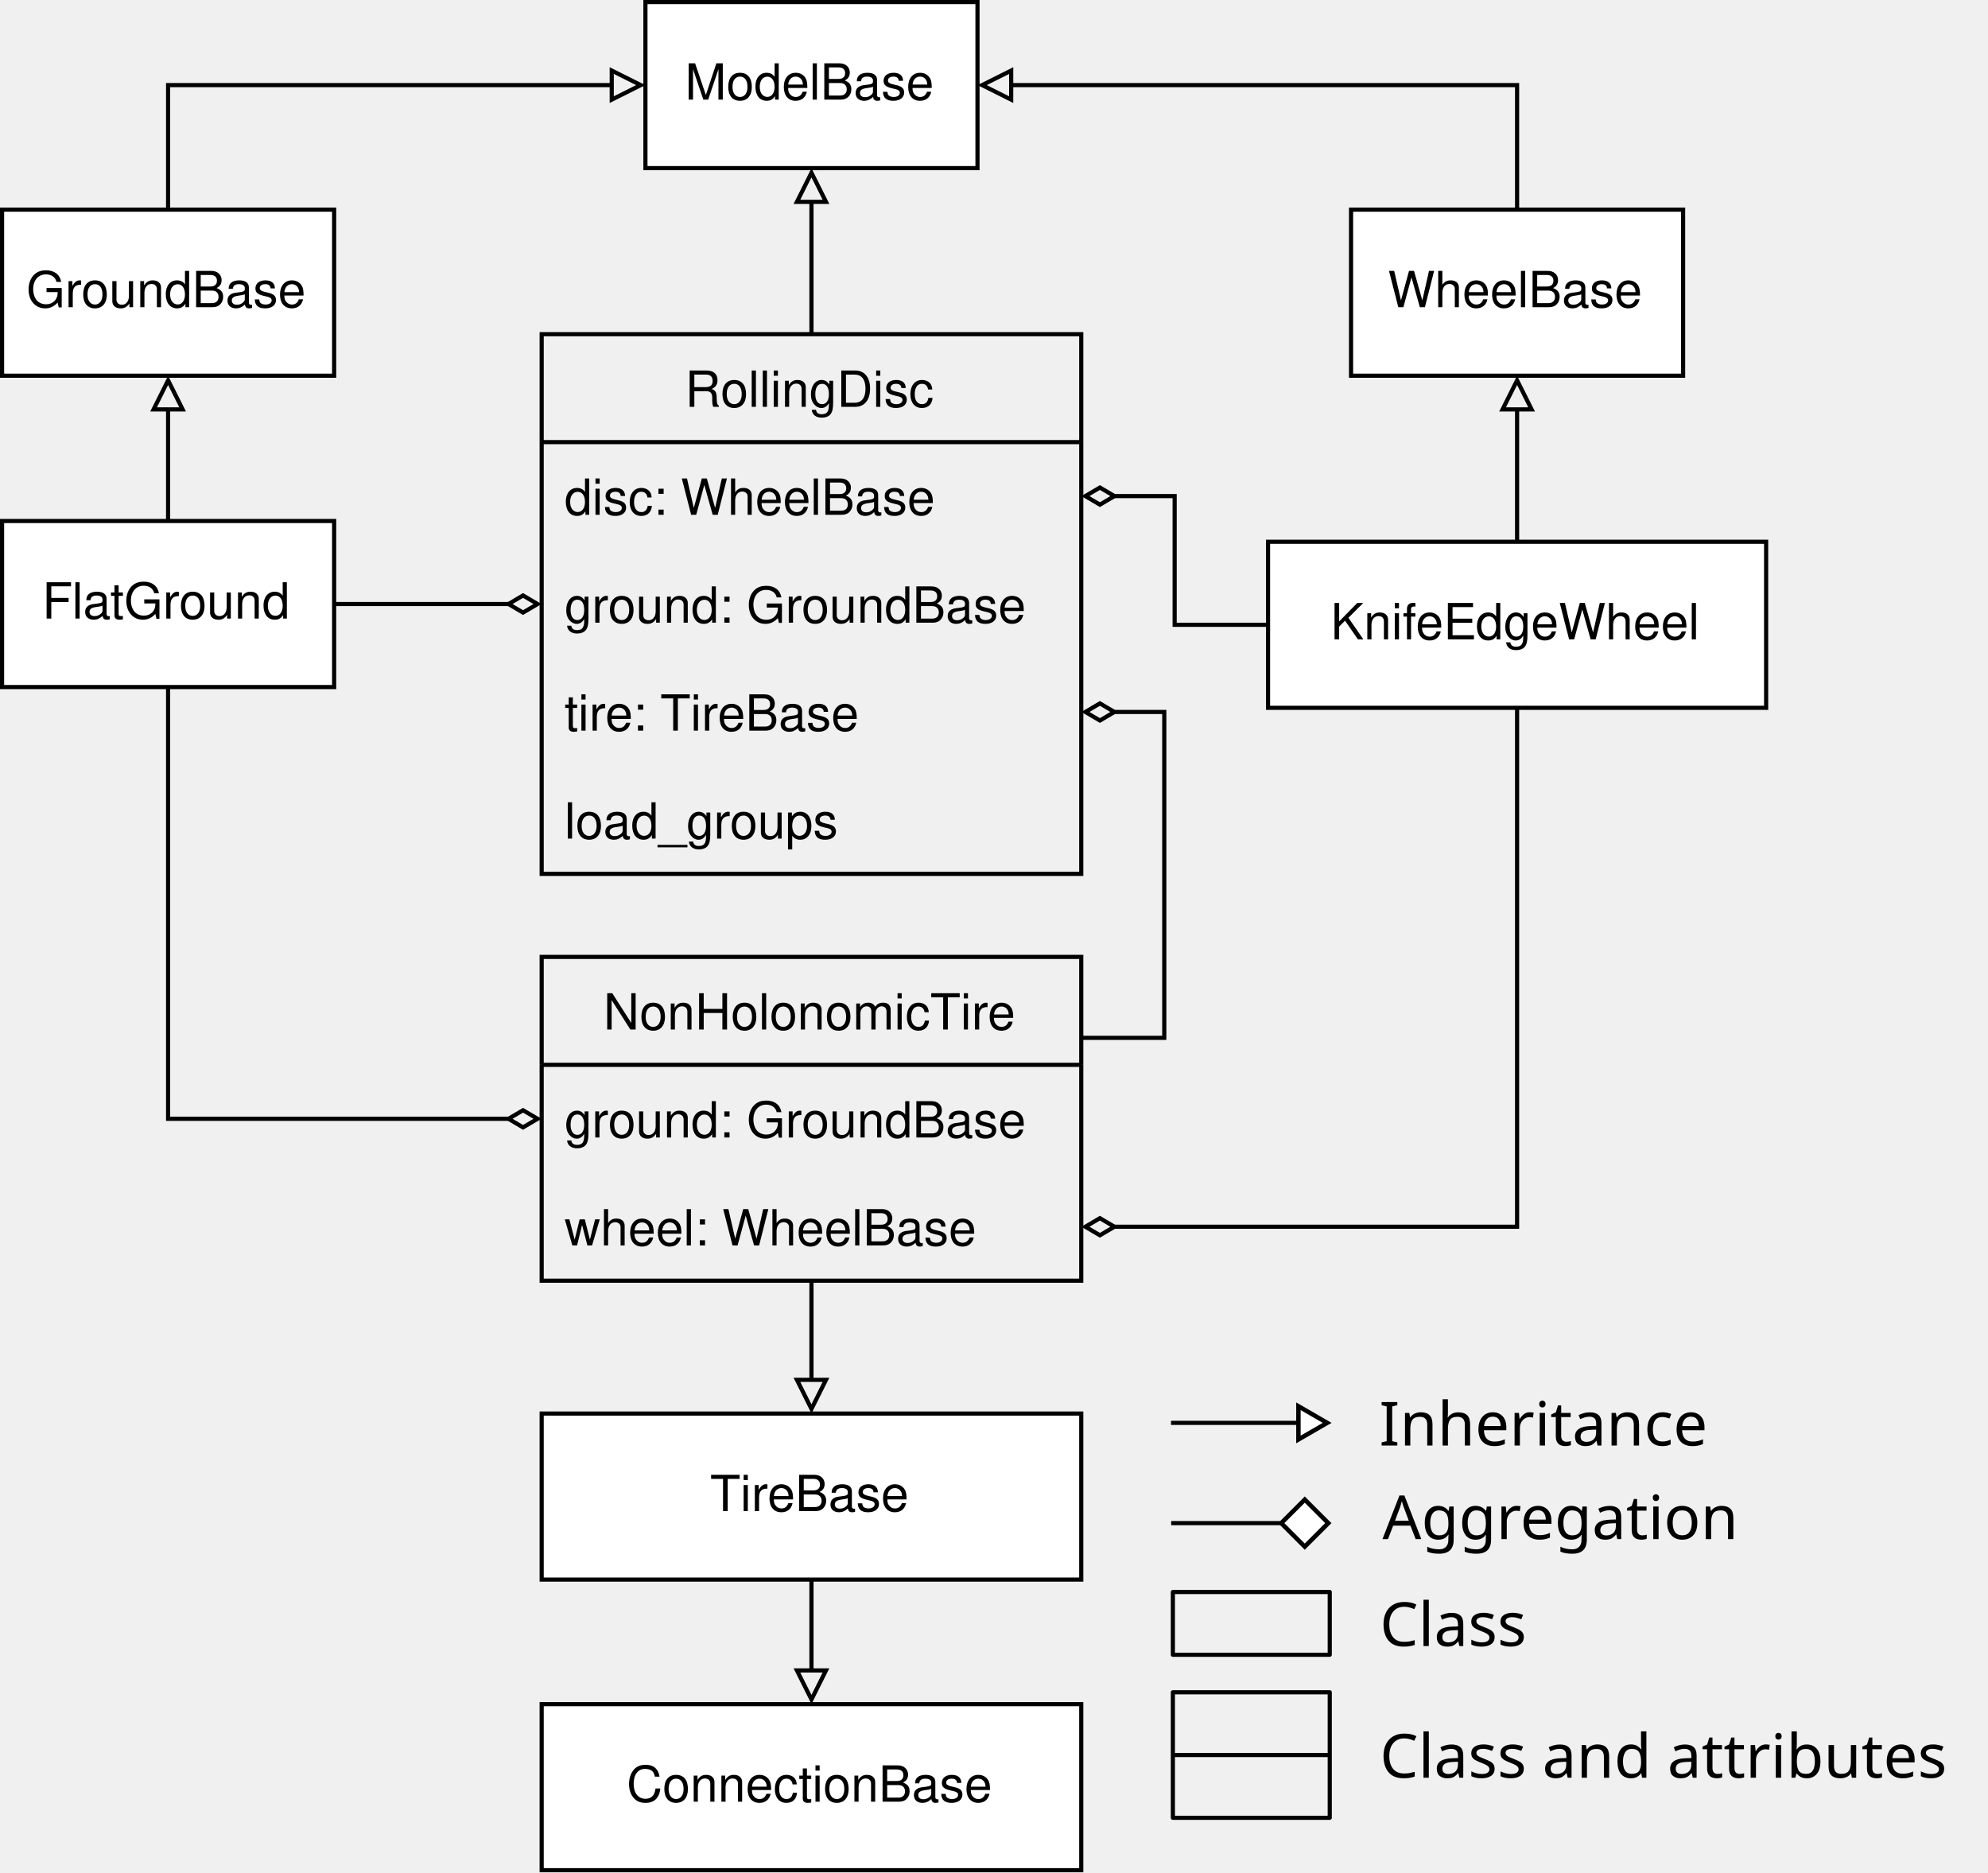
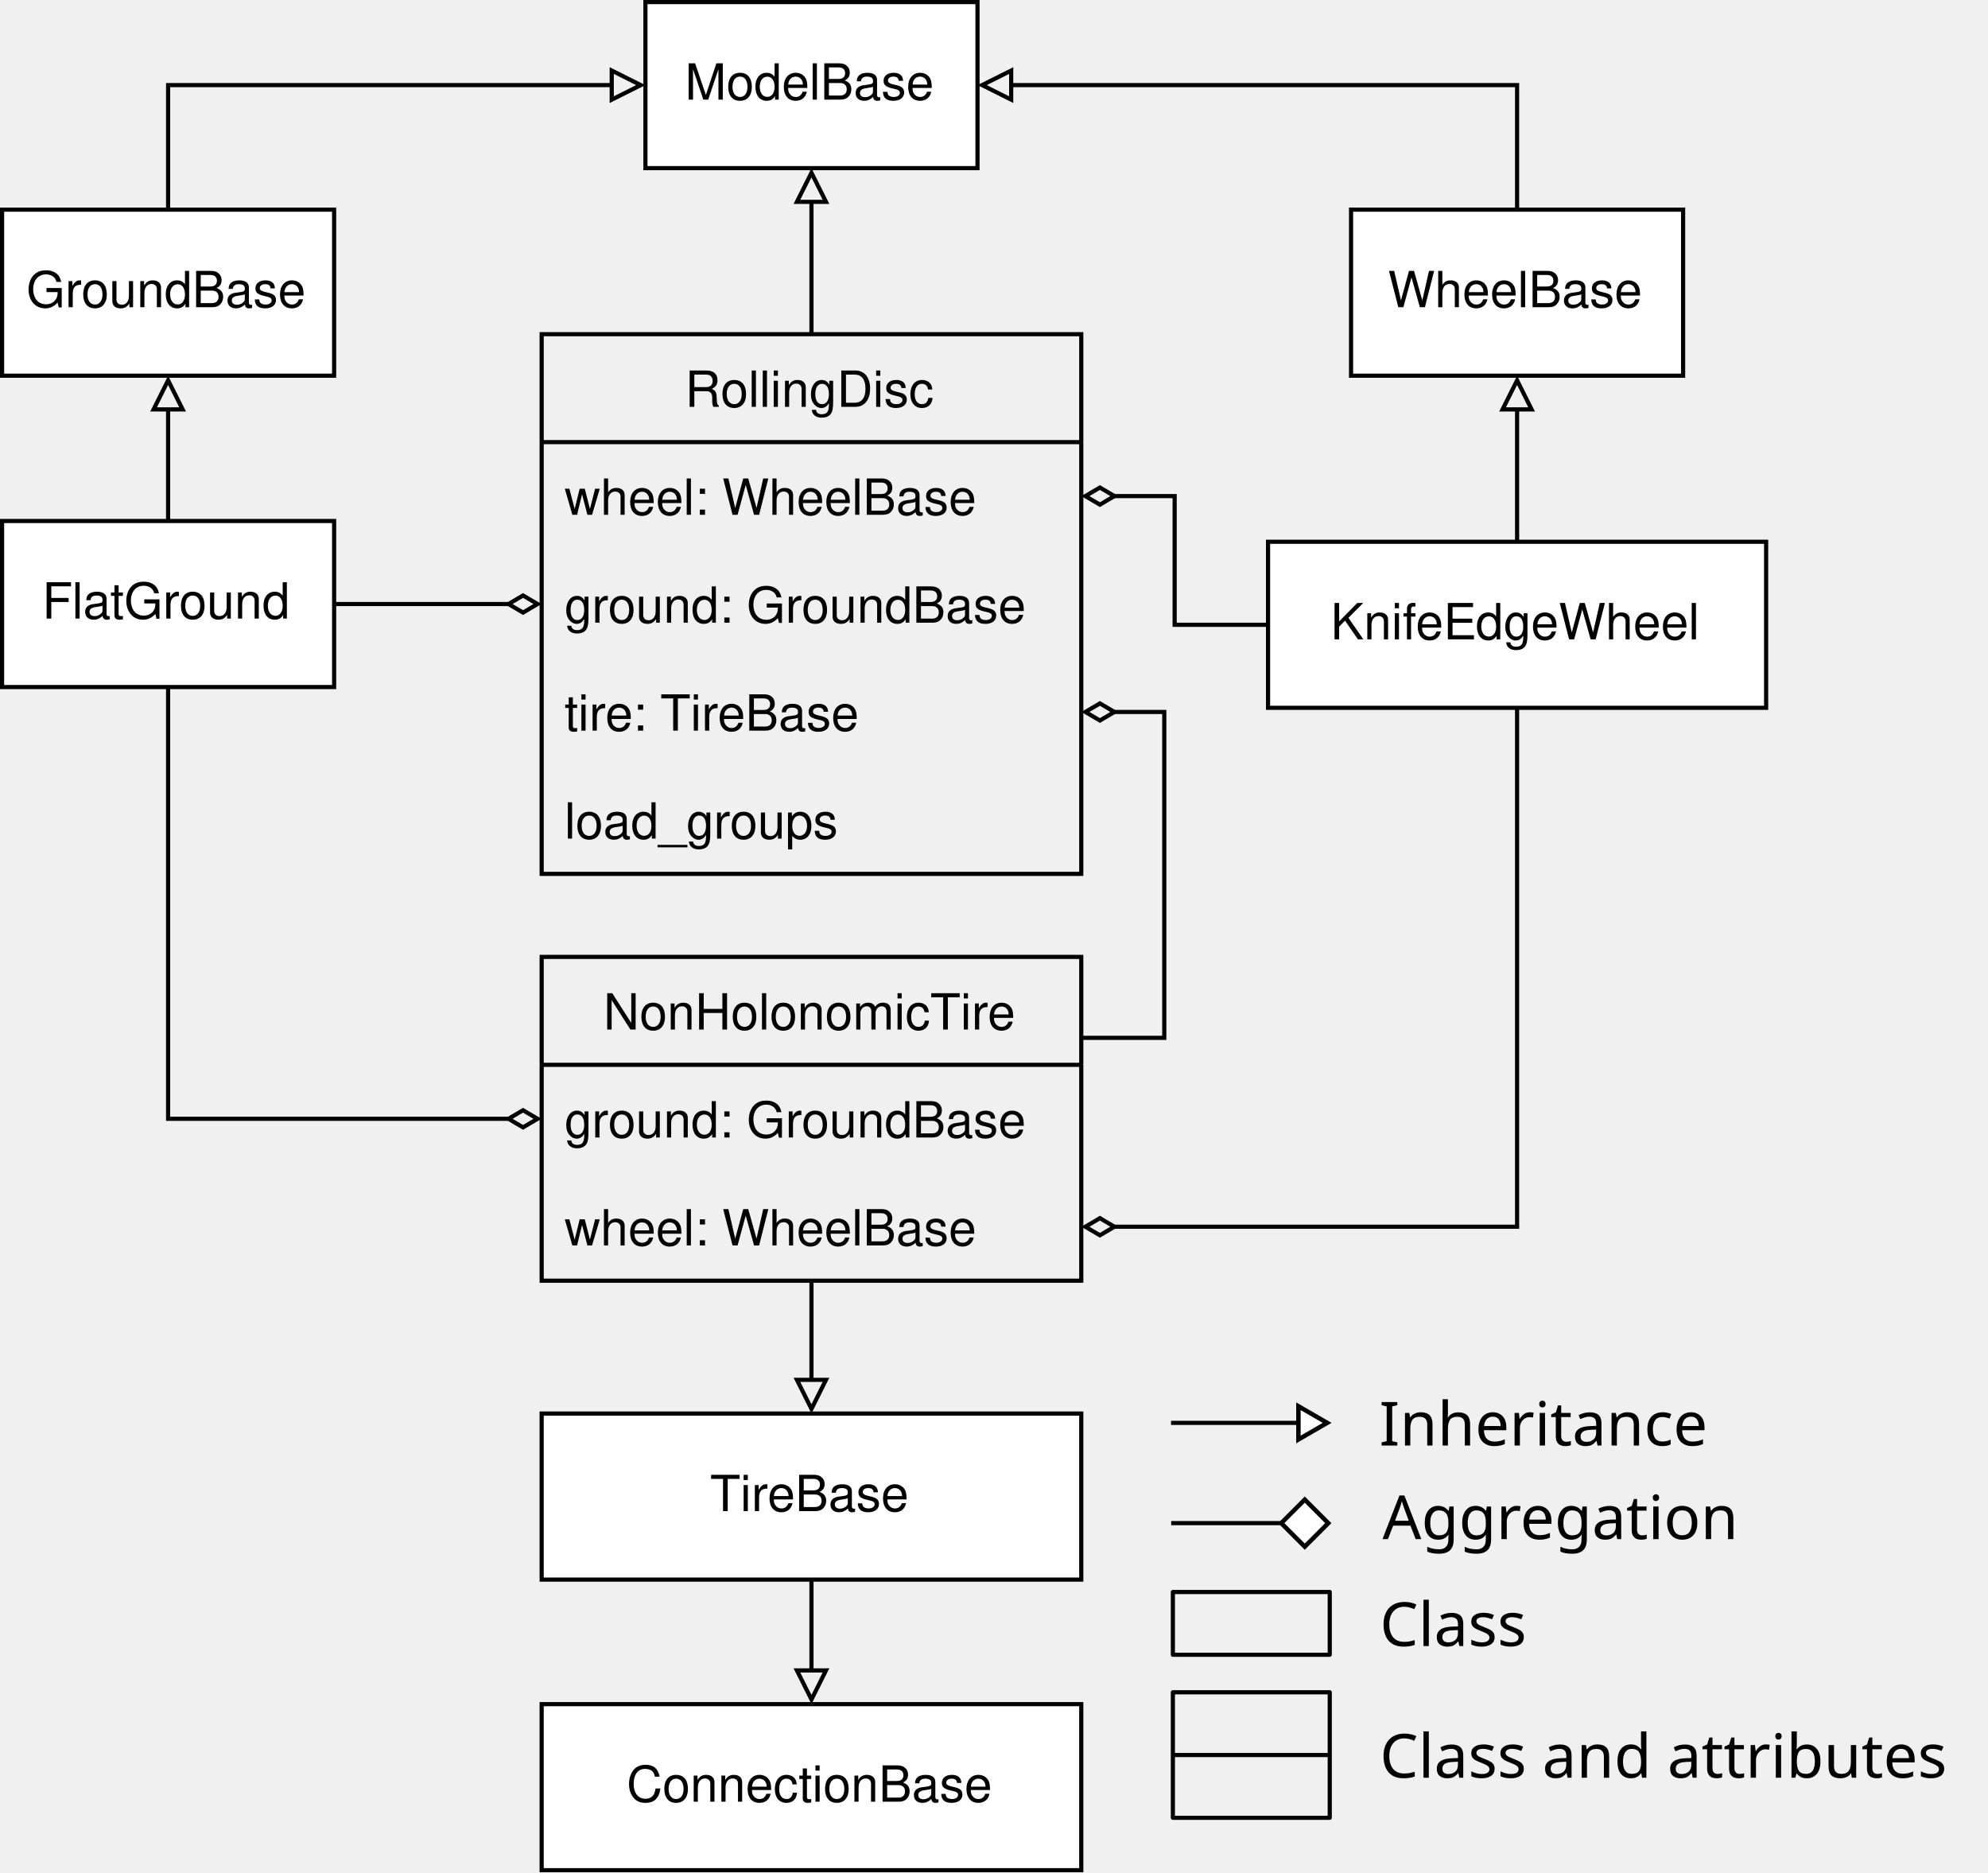
<svg xmlns="http://www.w3.org/2000/svg" width="478.954" height="451" content="&lt;mxfile host=&quot;app.diagrams.net&quot; modified=&quot;2023-06-29T07:50:12.785Z&quot; agent=&quot;Mozilla/5.0 (Windows NT 10.0; Win64; x64; rv:109.0) Gecko/20100101 Firefox/114.0&quot; version=&quot;21.3.7&quot; etag=&quot;j84pqWCZW7oL1-pThhQI&quot;&gt;&lt;diagram name=&quot;Page-1&quot; id=&quot;jkicw4hrIN4TFV44NgnI&quot;&gt;7Vpbj9sqEP41ea18iXN53GQvlc72aNWt1PapYm0ScxZDhMkm6a/vYIMvwTmbzcXeriJFimfMYOD7GIaBnj9N1ncCLeIvPMK05znRuudf9zzP9R0P/pRmk2uGTpAr5oJEulCpeCS/sVY6WrskEU5rBSXnVJJFXRlyxnAoazokBF/Vi804rX91gebYUjyGiNra7ySSca4dBU6p/4zJPDZfdh39JkGmsFakMYr4qqLyb3r+VHAu86dkPcVUDZ4Zl9zudsfbomECM7mPgQYilRvTNxxBV7XIhYz5nDNEb0rtRPAli7CqwAGpLHPP+QKULij/w1JuNG5oKTmoYplQ/RavifyhzD8FWvqpK1PP1+uqsDECk2JTMVLiT1OfEkqzTCrtoiuFOIhPlIfPueqWUKoL5AOgel0bwpQvRahVvqYYEnOsR9Ub2CPtFvgB8TFPMLQDighMkSQv9eqRZuC8KFeCBA8ap2bMdHNeEF3qSr9ySgmbX5M0tPBMVyShiCngZpxJA63qehgTGt2jDV+qHqQShc9GmsRckN9QHhnQ4LWQGlLoPdQGYzjllAtQMJ59oDR6VJXpzwicgtmDGSl3S/UFrWsF71EqTQOhX2iRkqesycowAQwIm3ApeVID8AULide9XbNgBzbGYKCno/ZH/aGWV+XsBq+V6+LqzDbKY/DsW3hGCkj/CpTfY4zpBKXYwhV6KzNYBH/GWzg0QIMomTMQKZ4pMzVcBBzalVZLNXUn6QKFwKP7rMx1v9R81V1WKg62M5rNqJhEEWaZS5BIoqeCWQtOmMyGJJjADwZpquZtAA2fguyWMvxUcSGnnEFfEMkQw8CBFVY82A9evxneTX2yvoamKXcMmIEF5jzzlzmcd9nzBc/j8Ay89vAcWHjKjcA5mt/g6YLlcVgOR+1hObSwpBxFv9QEhcDxAuLBILpOvz0UR52GrNWAtQhfXwlZixi1YrVfyBoRlHAWfYsJOyRwNfulauTa7y5wHX/0zUYWIxvstF/IdBXYTrEhacLVHXcHrGlPxbP+w8gMKyCzCNYCvgLQCeJ33w9q8XvgNcTvXoM/6p8gfHddq3ct0trtHeCQnF5XDqlhKx10yNsPn/5ozSM1AOt2iaydJLmFT+T7r3N7o3oyITDjUHFGo3P5ov7fR+i3+aLWCB3YhO4y6efaiYX/SSacldD9vr26no3Qg7+H0NEWLeuc2+XBnU/j8eDVBRikBywIjB8WTTPB8Hx7KuzD9GED0/3TM12bPqida8mtYv03+YDhFmvyZmmrLeIUzdiPS/b+f2cG57QTaDu/PPT3zC+fZAp1u2E+ZE1444a5tTVh/M7WhLFF6N3nBSdeEoL6tG1zTSjOTt/Bhst77ymg4ny8wtkOKWvqqFD2X84+c8oZT0io/LEF7uUE8+0rzKApA9K0wpj8+1Ggehaol0Ovt+fYd0HcwSlmwx2DVZbHuxxKnwzPNk8xvU7zAoflKA++59O4/arFiPU19YA9U9OVIJME72RZDTqN8T8evl4DvmfYE++Nr30NIbtV2cbedVSP9P1xi5H+sFNat52f35XEeY37+xB61EDoYYeEHlmEnuaXdQlnHWRkRs75MjIglhd687xVeS3av/kD&lt;/diagram&gt;&lt;/mxfile&gt;" version="1.1" viewBox="-.5 -.5 478.954 451">
  <defs>
    <clipPath id="mx-clip-134-111-122-26-0">
      <rect x="134" y="111" width="122" height="26" />
    </clipPath>
    <clipPath id="mx-clip-134-137-122-26-0">
      <rect x="134" y="137" width="122" height="26" />
    </clipPath>
    <clipPath id="mx-clip-134-163-122-26-0">
      <rect x="134" y="163" width="122" height="26" />
    </clipPath>
    <clipPath id="mx-clip-134-189-122-26-0">
      <rect x="134" y="189" width="122" height="26" />
    </clipPath>
    <clipPath id="mx-clip-134-261-122-26-0">
      <rect x="134" y="261" width="122" height="26" />
    </clipPath>
    <clipPath id="mx-clip-134-287-122-26-0">
      <rect x="134" y="287" width="122" height="26" />
    </clipPath>
    <marker id="EmptyTriangleLend-8" overflow="visible" orient="auto">
      <path transform="matrix(.8 0 0 .8 -4.8 0)" d="m5.77 0-8.65 5v-10z" fill="#ffffff" fill-rule="evenodd" stroke="context-stroke" stroke-width="1pt" />
    </marker>
    <marker id="EmptyDiamondLend-5" overflow="visible" orient="auto">
      <path transform="matrix(.8 0 0 .8 -5.6 0)" d="M 0,-7.071 -7.071,0 0,7.071 7.071,0 Z" fill="#ffffff" fill-rule="evenodd" stroke="context-stroke" stroke-width="1pt" />
    </marker>
  </defs>
  <path d="m195 80v-31.88" fill="none" pointer-events="stroke" stroke="currentColor" stroke-miterlimit="10" />
  <path d="m195 41.12 3.5 7h-7z" fill="none" pointer-events="all" stroke="currentColor" stroke-miterlimit="10" />
  <path d="m130 106v-26h130v26" fill="none" pointer-events="all" stroke="currentColor" stroke-miterlimit="10" />
  <path d="m130 106v104h130v-104" fill="none" pointer-events="none" stroke="currentColor" stroke-miterlimit="10" />
  <path d="m130 106h130" fill="none" pointer-events="none" stroke="currentColor" stroke-miterlimit="10" />
  <g fill="currentColor" font-family="Helvetica" font-size="12px" pointer-events="none" text-anchor="middle">
    <text x="194.5" y="97.5">RollingDisc</text>
  </g>
  <g clip-path="url(#mx-clip-134-111-122-26-0)" fill="currentColor" font-family="Helvetica" font-size="12px" pointer-events="none">
-     <text x="135.5" y="123.5">disc: WheelBase</text>
+     <text x="135.5" y="123.5">wheel: WheelBase</text>
  </g>
  <g clip-path="url(#mx-clip-134-137-122-26-0)" fill="currentColor" font-family="Helvetica" font-size="12px" pointer-events="none">
    <text x="135.5" y="149.5">ground: GroundBase</text>
  </g>
  <g clip-path="url(#mx-clip-134-163-122-26-0)" fill="currentColor" font-family="Helvetica" font-size="12px" pointer-events="none">
    <text x="135.5" y="175.5">tire: TireBase</text>
  </g>
  <g clip-path="url(#mx-clip-134-189-122-26-0)" fill="currentColor" font-family="Helvetica" font-size="12px" pointer-events="none">
    <text x="135.5" y="201.5">load_groups</text>
  </g>
  <path d="m305 150h-22.5v-31h-14.51" fill="none" pointer-events="none" stroke="currentColor" stroke-miterlimit="10" />
  <path d="m260.99 119 3.5-2.06 3.5 2.06-3.5 2.06z" fill="none" pointer-events="none" stroke="currentColor" stroke-miterlimit="10" />
  <path d="m365 130v-31.88" fill="none" pointer-events="none" stroke="currentColor" stroke-miterlimit="10" />
  <path d="m365 91.12 3.5 7h-7z" fill="none" pointer-events="none" stroke="currentColor" stroke-miterlimit="10" />
  <rect x="305" y="130" width="120" height="40" fill="#ffffff" pointer-events="none" stroke="currentColor" />
  <g transform="translate(-.5 -.5)">
    <text x="365" y="154" fill="currentColor" font-family="Helvetica" font-size="12px" text-anchor="middle">KnifeEdgeWheel</text>
  </g>
  <path d="m80 145h42.01" fill="none" pointer-events="none" stroke="currentColor" stroke-miterlimit="10" />
  <path d="m129.01 145-3.5 2.06-3.5-2.06 3.5-2.06z" fill="none" pointer-events="none" stroke="currentColor" stroke-miterlimit="10" />
  <path d="m40 125v-26.88" fill="none" pointer-events="none" stroke="currentColor" stroke-miterlimit="10" />
  <path d="m40 91.12 3.5 7h-7z" fill="none" pointer-events="none" stroke="currentColor" stroke-miterlimit="10" />
  <rect y="125" width="80" height="40" fill="#ffffff" pointer-events="none" stroke="currentColor" />
  <g transform="translate(-.5 -.5)">
    <text x="40" y="149" fill="currentColor" font-family="Helvetica" font-size="12px" text-anchor="middle">FlatGround</text>
  </g>
  <path d="m40 50v-30h106.88" fill="none" pointer-events="none" stroke="currentColor" stroke-miterlimit="10" />
  <path d="m153.88 20-7 3.5v-7z" fill="none" pointer-events="none" stroke="currentColor" stroke-miterlimit="10" />
  <rect y="50" width="80" height="40" fill="#ffffff" pointer-events="none" stroke="currentColor" />
  <g transform="translate(-.5 -.5)">
    <text x="40" y="74" fill="currentColor" font-family="Helvetica" font-size="12px" text-anchor="middle">GroundBase</text>
  </g>
  <path d="m195 331.88v-23.98" fill="none" pointer-events="none" stroke="currentColor" stroke-miterlimit="10" />
  <path d="m195 338.88-3.5-7h7z" fill="none" pointer-events="none" stroke="currentColor" stroke-miterlimit="10" />
  <rect x="130" y="340" width="130" height="40" fill="#ffffff" pointer-events="none" stroke="currentColor" />
  <g transform="translate(-.5 -.5)">
    <text x="195" y="364" fill="currentColor" font-family="Helvetica" font-size="12px" text-anchor="middle">TireBase</text>
  </g>
  <path d="m365 50v-30h-121.88" fill="none" pointer-events="none" stroke="currentColor" stroke-miterlimit="10" />
  <path d="m236.12 20 7-3.5v7z" fill="none" pointer-events="none" stroke="currentColor" stroke-miterlimit="10" />
  <rect x="325" y="50" width="80" height="40" fill="#ffffff" pointer-events="none" stroke="currentColor" />
  <g transform="translate(-.5 -.5)">
    <text x="365" y="74" fill="currentColor" font-family="Helvetica" font-size="12px" text-anchor="middle">WheelBase</text>
  </g>
  <path d="m260 249.5h20v-78.5h-12.01" fill="none" pointer-events="none" stroke="currentColor" stroke-miterlimit="10" />
  <path d="m260.99 171 3.5-2.06 3.5 2.06-3.5 2.06z" fill="none" pointer-events="none" stroke="currentColor" stroke-miterlimit="10" />
  <path d="m130 256v-26h130v26" fill="none" pointer-events="none" stroke="currentColor" stroke-miterlimit="10" />
  <path d="m130 256v52h130v-52" fill="none" pointer-events="none" stroke="currentColor" stroke-miterlimit="10" />
  <path d="m130 256h130" fill="none" pointer-events="none" stroke="currentColor" stroke-miterlimit="10" />
  <g fill="currentColor" font-family="Helvetica" font-size="12px" pointer-events="none" text-anchor="middle">
    <text x="194.5" y="247.5">NonHolonomicTire</text>
  </g>
  <g clip-path="url(#mx-clip-134-261-122-26-0)" fill="currentColor" font-family="Helvetica" font-size="12px" pointer-events="none">
    <text x="135.5" y="273.5">ground: GroundBase</text>
  </g>
  <g clip-path="url(#mx-clip-134-287-122-26-0)" fill="currentColor" font-family="Helvetica" font-size="12px" pointer-events="none">
    <text x="135.5" y="299.5">wheel: WheelBase</text>
  </g>
  <path d="m267.99 295h97.01v-125" fill="none" pointer-events="none" stroke="currentColor" stroke-miterlimit="10" />
  <path d="m260.99 295 3.5-2.06 3.5 2.06-3.5 2.06z" fill="none" pointer-events="none" stroke="currentColor" stroke-miterlimit="10" />
  <path d="m122.01 269h-82.01v-104" fill="none" pointer-events="none" stroke="currentColor" stroke-miterlimit="10" />
  <path d="m129.01 269-3.5 2.06-3.5-2.06 3.5-2.06z" fill="none" pointer-events="none" stroke="currentColor" stroke-miterlimit="10" />
  <rect x="155" width="80" height="40" fill="#ffffff" pointer-events="none" stroke="currentColor" />
  <g transform="translate(-.5 -.5)">
    <text x="195" y="24" fill="currentColor" font-family="Helvetica" font-size="12px" text-anchor="middle">ModelBase</text>
  </g>
  <path d="m195 401.88v-21.88" fill="none" pointer-events="none" stroke="currentColor" stroke-miterlimit="10" />
  <path d="m195 408.88-3.5-7h7z" fill="none" pointer-events="none" stroke="currentColor" stroke-miterlimit="10" />
  <rect x="130" y="410" width="130" height="40" fill="#ffffff" pointer-events="none" stroke="currentColor" />
  <g transform="translate(-.5 -.5)">
    <text x="195" y="434" fill="currentColor" font-family="Helvetica" font-size="12px" text-anchor="middle">ConnectionBase</text>
  </g>
  <g transform="translate(-38.00225,28.97598)">
    <g transform="translate(6)">
      <rect x="314.073" y="354.012" width="37.795" height="15.118" fill="none" stroke="currentColor" stroke-linecap="round" stroke-linejoin="round" style="paint-order:stroke fill markers" />
      <path d="m313.631 313.269h37.795" fill="none" marker-end="url(#EmptyTriangleLend-8)" stroke="currentColor" stroke-width="1px" />
      <path d="m313.666 337.42h37.795" fill="none" marker-end="url(#EmptyDiamondLend-5)" stroke="currentColor" stroke-width="1.002" />
      <text x="363.775" y="318.73" font-family="sans-serif" font-size="14.667px" stroke-width="1" style="line-height:1.25" xml:space="preserve">
        <tspan x="363.775" y="318.73" stroke-width="1">Inheritance</tspan>
      </text>
      <text x="364.57" y="341.273" font-family="sans-serif" font-size="14.667px" stroke-width="1" style="line-height:1.25" xml:space="preserve">
        <tspan x="364.57" y="341.273" stroke-width="1">Aggregation</tspan>
      </text>
      <text x="363.933" y="367.031" font-family="sans-serif" font-size="14.667px" stroke-width="1" style="line-height:1.25" xml:space="preserve">
        <tspan x="363.933" y="367.031" stroke-width="1">Class</tspan>
      </text>
      <text x="363.933" y="398.741" font-family="sans-serif" font-size="14.667px" stroke-width="1" style="line-height:1.25" xml:space="preserve">
        <tspan x="363.933" y="398.741" stroke-width="1">Class and attributes</tspan>
      </text>
      <g fill="none" stroke="currentColor">
        <rect x="314.073" y="378.163" width="37.795" height="30.236" stroke-linecap="round" stroke-linejoin="round" style="paint-order:stroke fill markers" />
        <path d="m314.367 393.281h37.207" />
      </g>
    </g>
  </g>
</svg>
